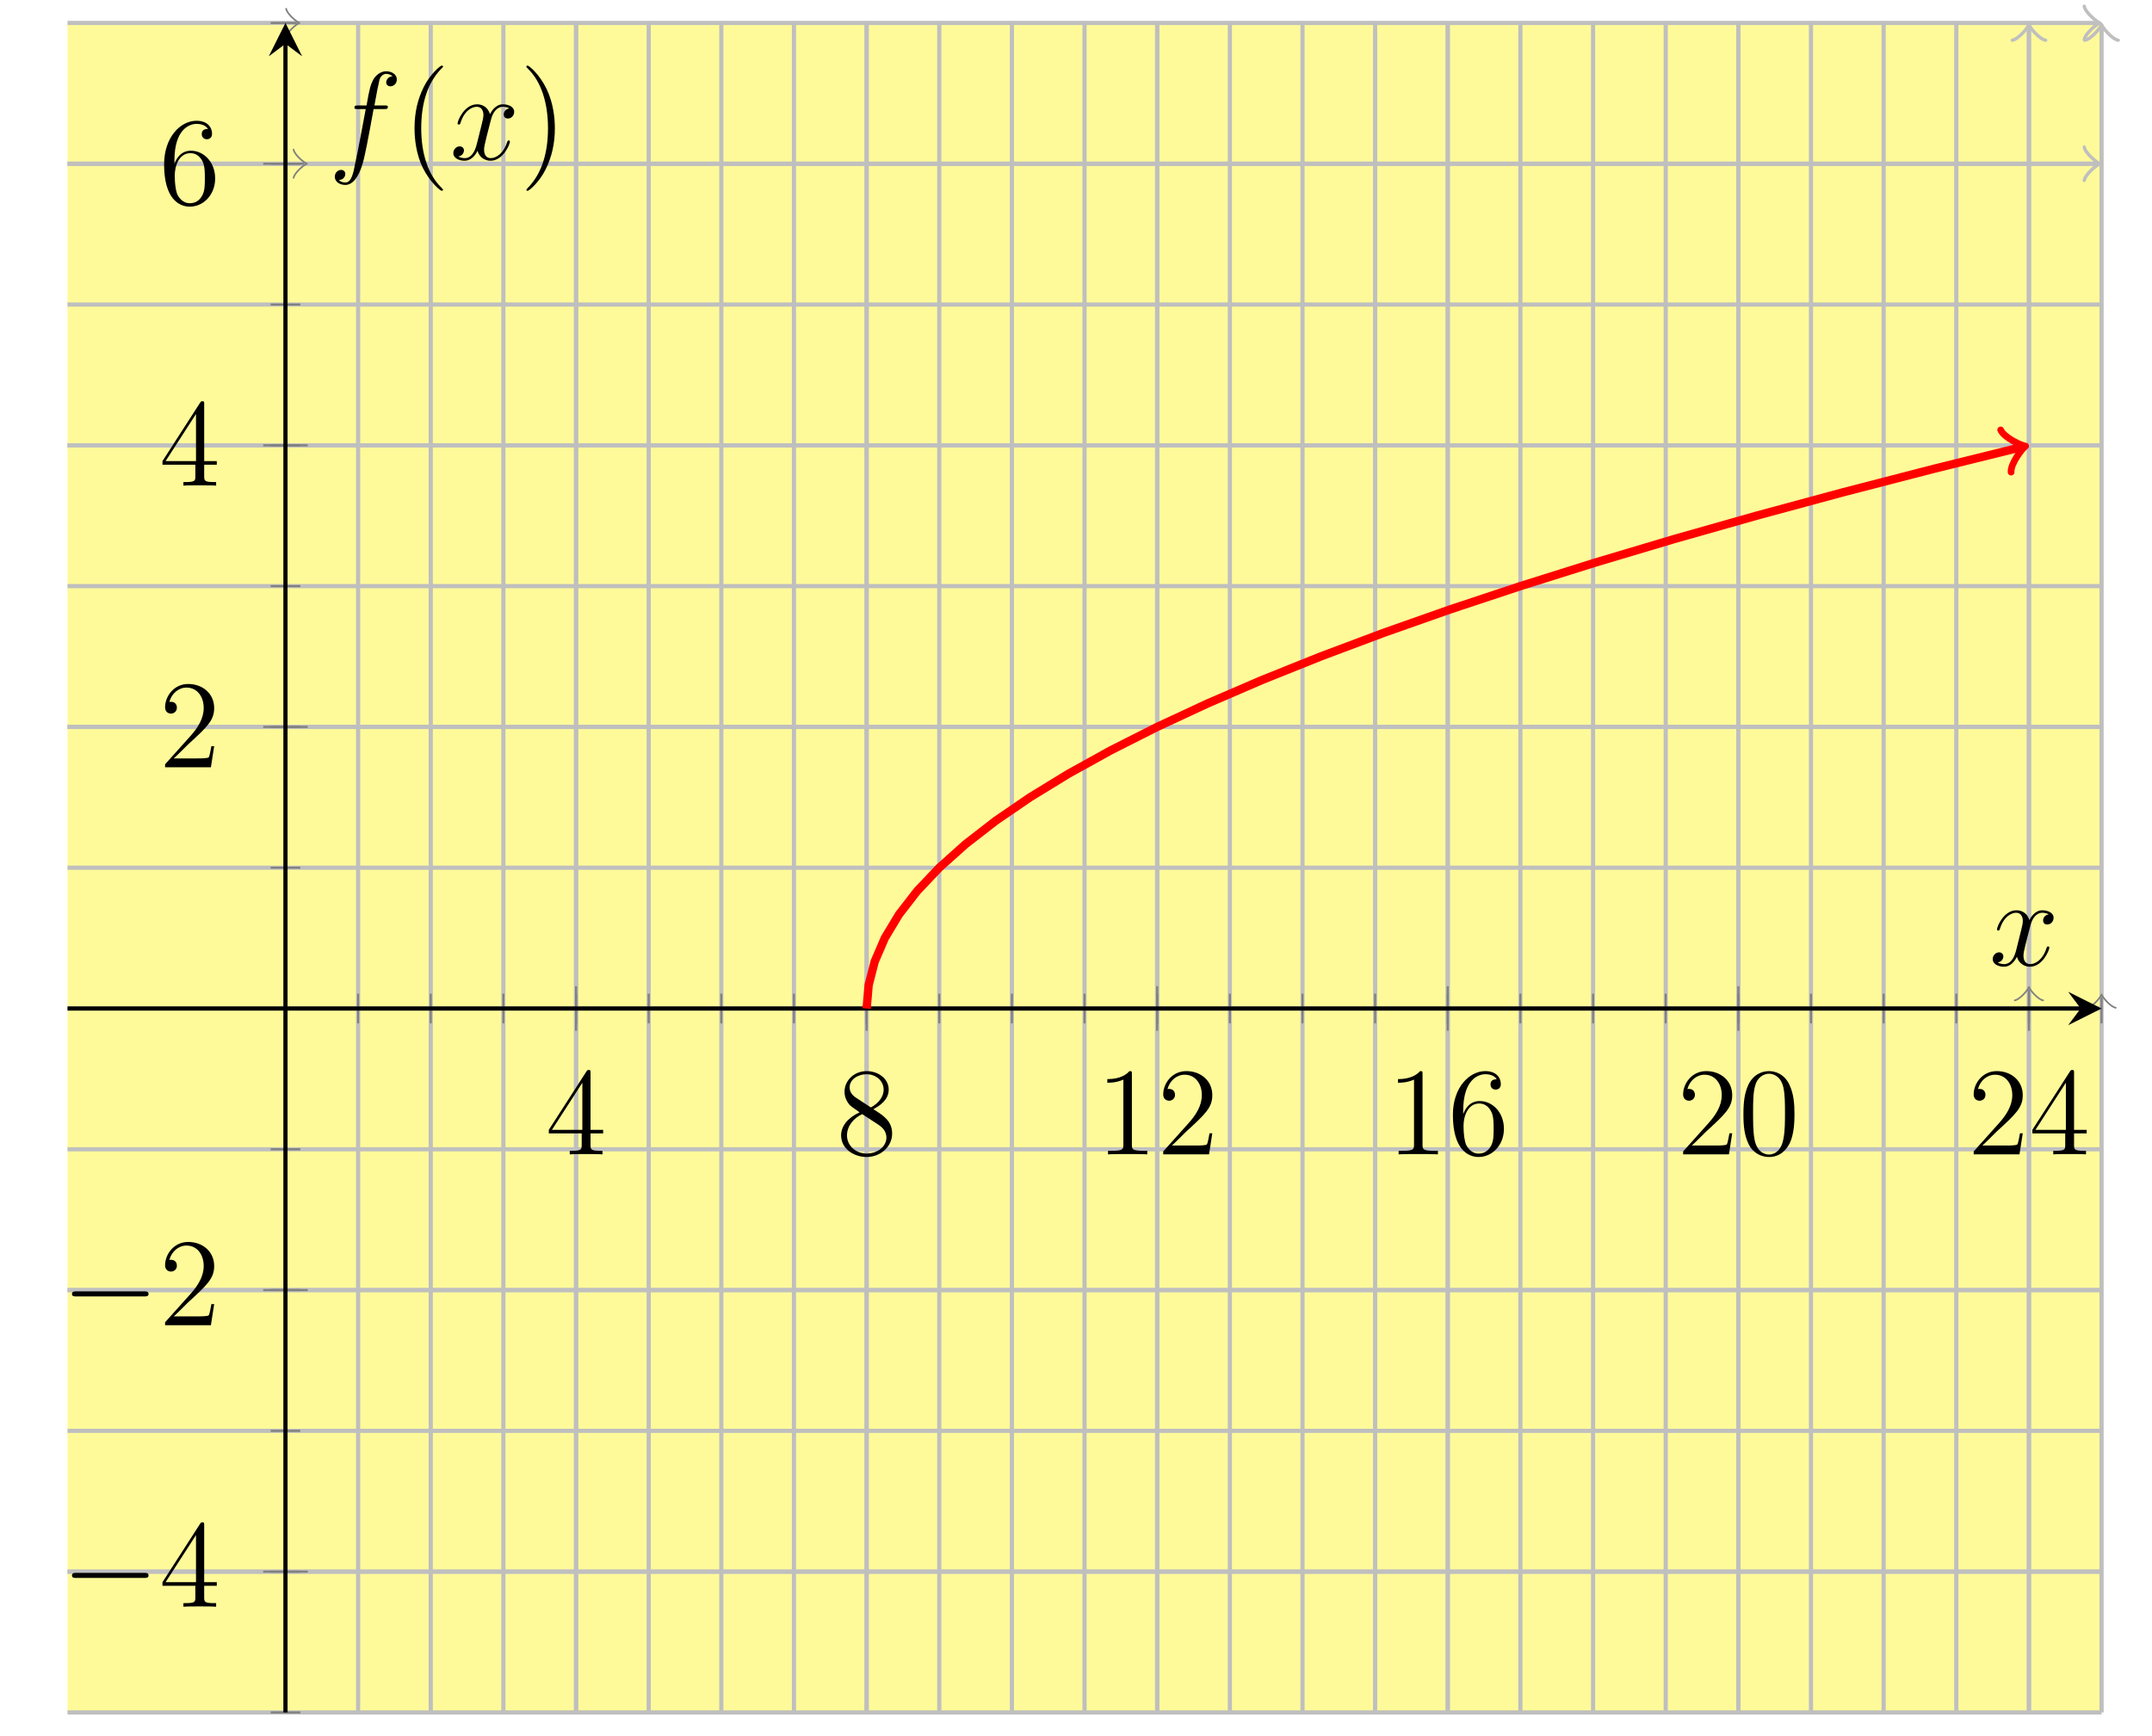
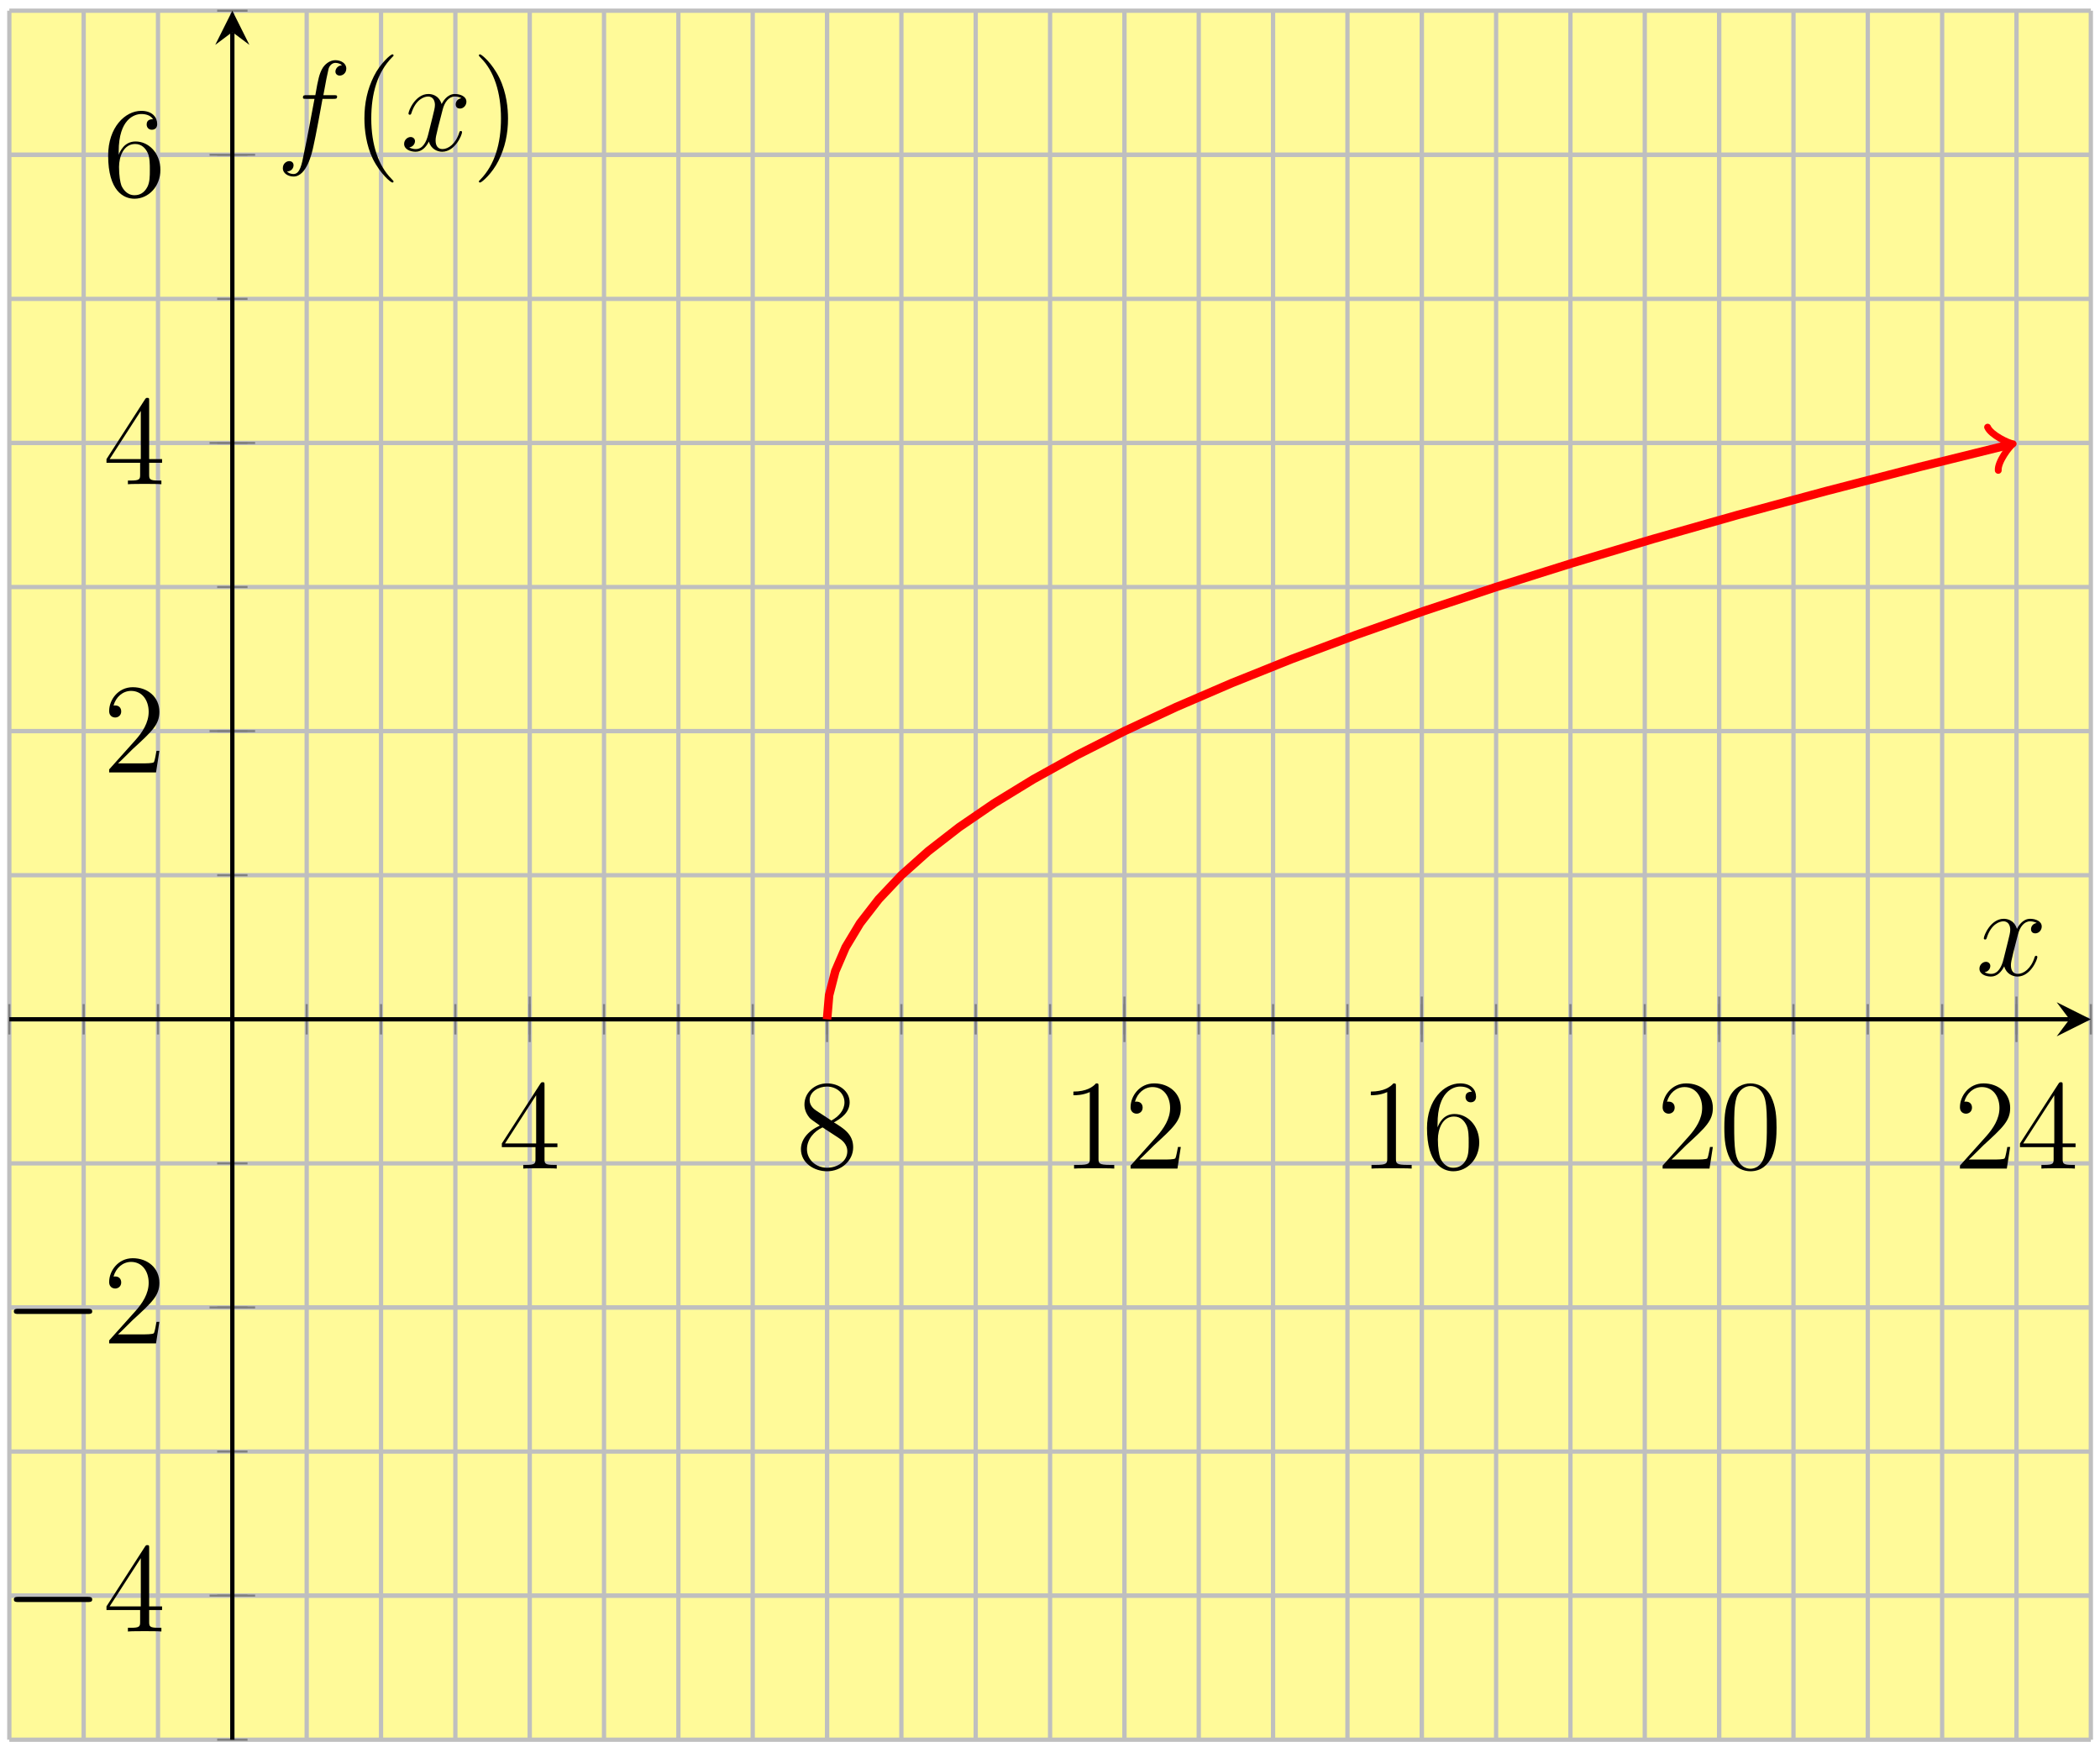
- <svg xmlns="http://www.w3.org/2000/svg" xmlns:xlink="http://www.w3.org/1999/xlink" width="205.54pt" height="165.77pt" viewBox="0 0 205.54 165.77" version="1.1">
+ <svg xmlns="http://www.w3.org/2000/svg" xmlns:xlink="http://www.w3.org/1999/xlink" width="196pt" height="163pt" viewBox="0 0 196 163" version="1.1">
  <defs>
    <g>
      <symbol overflow="visible" id="glyph0-0">
        <path style="stroke:none;" d="" />
      </symbol>
      <symbol overflow="visible" id="glyph0-1">
        <path style="stroke:none;" d="M 4.312 -7.781 C 4.312 -8.016 4.312 -8.062 4.141 -8.062 C 4.047 -8.062 4.016 -8.062 3.922 -7.922 L 0.328 -2.344 L 0.328 -2 L 3.469 -2 L 3.469 -0.906 C 3.469 -0.469 3.438 -0.344 2.562 -0.344 L 2.328 -0.344 L 2.328 0 C 2.609 -0.031 3.547 -0.031 3.891 -0.031 C 4.219 -0.031 5.172 -0.031 5.453 0 L 5.453 -0.344 L 5.219 -0.344 C 4.344 -0.344 4.312 -0.469 4.312 -0.906 L 4.312 -2 L 5.516 -2 L 5.516 -2.344 L 4.312 -2.344 Z M 3.531 -6.844 L 3.531 -2.344 L 0.625 -2.344 Z M 3.531 -6.844 " />
      </symbol>
      <symbol overflow="visible" id="glyph0-2">
        <path style="stroke:none;" d="M 3.562 -4.312 C 4.156 -4.641 5.031 -5.188 5.031 -6.188 C 5.031 -7.234 4.031 -7.953 2.922 -7.953 C 1.75 -7.953 0.812 -7.078 0.812 -5.984 C 0.812 -5.578 0.938 -5.172 1.266 -4.766 C 1.406 -4.609 1.406 -4.609 2.25 -4.016 C 1.094 -3.484 0.484 -2.672 0.484 -1.812 C 0.484 -0.531 1.703 0.25 2.922 0.25 C 4.25 0.25 5.359 -0.734 5.359 -1.984 C 5.359 -3.203 4.5 -3.734 3.562 -4.312 Z M 1.938 -5.391 C 1.781 -5.5 1.297 -5.812 1.297 -6.391 C 1.297 -7.172 2.109 -7.656 2.922 -7.656 C 3.781 -7.656 4.547 -7.047 4.547 -6.188 C 4.547 -5.453 4.016 -4.859 3.328 -4.484 Z M 2.5 -3.844 L 3.938 -2.906 C 4.25 -2.703 4.812 -2.328 4.812 -1.609 C 4.812 -0.688 3.891 -0.078 2.922 -0.078 C 1.906 -0.078 1.047 -0.812 1.047 -1.812 C 1.047 -2.734 1.719 -3.484 2.5 -3.844 Z M 2.5 -3.844 " />
      </symbol>
      <symbol overflow="visible" id="glyph0-3">
        <path style="stroke:none;" d="M 3.438 -7.656 C 3.438 -7.938 3.438 -7.953 3.203 -7.953 C 2.922 -7.625 2.312 -7.188 1.094 -7.188 L 1.094 -6.844 C 1.359 -6.844 1.953 -6.844 2.625 -7.141 L 2.625 -0.922 C 2.625 -0.484 2.578 -0.344 1.531 -0.344 L 1.156 -0.344 L 1.156 0 C 1.484 -0.031 2.641 -0.031 3.031 -0.031 C 3.438 -0.031 4.578 -0.031 4.906 0 L 4.906 -0.344 L 4.531 -0.344 C 3.484 -0.344 3.438 -0.484 3.438 -0.922 Z M 3.438 -7.656 " />
      </symbol>
      <symbol overflow="visible" id="glyph0-4">
        <path style="stroke:none;" d="M 5.266 -2.016 L 5 -2.016 C 4.953 -1.812 4.859 -1.141 4.75 -0.953 C 4.656 -0.844 3.984 -0.844 3.625 -0.844 L 1.406 -0.844 C 1.734 -1.125 2.469 -1.891 2.766 -2.172 C 4.594 -3.844 5.266 -4.469 5.266 -5.656 C 5.266 -7.031 4.172 -7.953 2.781 -7.953 C 1.406 -7.953 0.578 -6.766 0.578 -5.734 C 0.578 -5.125 1.109 -5.125 1.141 -5.125 C 1.406 -5.125 1.703 -5.312 1.703 -5.688 C 1.703 -6.031 1.484 -6.25 1.141 -6.25 C 1.047 -6.25 1.016 -6.25 0.984 -6.234 C 1.203 -7.047 1.859 -7.609 2.625 -7.609 C 3.641 -7.609 4.266 -6.75 4.266 -5.656 C 4.266 -4.641 3.688 -3.75 3 -2.984 L 0.578 -0.281 L 0.578 0 L 4.953 0 Z M 5.266 -2.016 " />
      </symbol>
      <symbol overflow="visible" id="glyph0-5">
        <path style="stroke:none;" d="M 1.469 -4.156 C 1.469 -7.188 2.938 -7.656 3.578 -7.656 C 4.016 -7.656 4.453 -7.531 4.672 -7.172 C 4.531 -7.172 4.078 -7.172 4.078 -6.688 C 4.078 -6.422 4.25 -6.188 4.562 -6.188 C 4.859 -6.188 5.062 -6.375 5.062 -6.719 C 5.062 -7.344 4.609 -7.953 3.578 -7.953 C 2.062 -7.953 0.484 -6.406 0.484 -3.781 C 0.484 -0.484 1.922 0.25 2.938 0.25 C 4.25 0.25 5.359 -0.891 5.359 -2.438 C 5.359 -4.031 4.25 -5.094 3.047 -5.094 C 1.984 -5.094 1.594 -4.172 1.469 -3.844 Z M 2.938 -0.078 C 2.188 -0.078 1.828 -0.734 1.719 -0.984 C 1.609 -1.297 1.5 -1.891 1.5 -2.719 C 1.5 -3.672 1.922 -4.859 3 -4.859 C 3.656 -4.859 4 -4.406 4.188 -4 C 4.375 -3.562 4.375 -2.969 4.375 -2.453 C 4.375 -1.844 4.375 -1.297 4.141 -0.844 C 3.844 -0.281 3.422 -0.078 2.938 -0.078 Z M 2.938 -0.078 " />
      </symbol>
      <symbol overflow="visible" id="glyph0-6">
        <path style="stroke:none;" d="M 5.359 -3.828 C 5.359 -4.812 5.297 -5.781 4.859 -6.688 C 4.375 -7.688 3.516 -7.953 2.922 -7.953 C 2.234 -7.953 1.391 -7.609 0.938 -6.609 C 0.609 -5.859 0.484 -5.109 0.484 -3.828 C 0.484 -2.672 0.578 -1.797 1 -0.938 C 1.469 -0.031 2.297 0.25 2.922 0.25 C 3.953 0.25 4.547 -0.375 4.906 -1.062 C 5.328 -1.953 5.359 -3.125 5.359 -3.828 Z M 2.922 0.016 C 2.531 0.016 1.75 -0.203 1.531 -1.5 C 1.406 -2.219 1.406 -3.125 1.406 -3.969 C 1.406 -4.953 1.406 -5.828 1.594 -6.531 C 1.797 -7.344 2.406 -7.703 2.922 -7.703 C 3.375 -7.703 4.062 -7.438 4.297 -6.406 C 4.453 -5.719 4.453 -4.781 4.453 -3.969 C 4.453 -3.172 4.453 -2.266 4.312 -1.531 C 4.094 -0.219 3.328 0.016 2.922 0.016 Z M 2.922 0.016 " />
      </symbol>
      <symbol overflow="visible" id="glyph0-7">
        <path style="stroke:none;" d="M 3.891 2.906 C 3.891 2.875 3.891 2.844 3.688 2.641 C 2.484 1.438 1.812 -0.531 1.812 -2.969 C 1.812 -5.297 2.375 -7.297 3.766 -8.703 C 3.891 -8.812 3.891 -8.828 3.891 -8.875 C 3.891 -8.938 3.828 -8.969 3.781 -8.969 C 3.625 -8.969 2.641 -8.109 2.062 -6.938 C 1.453 -5.719 1.172 -4.453 1.172 -2.969 C 1.172 -1.906 1.344 -0.484 1.953 0.781 C 2.672 2.219 3.641 3 3.781 3 C 3.828 3 3.891 2.969 3.891 2.906 Z M 3.891 2.906 " />
      </symbol>
      <symbol overflow="visible" id="glyph0-8">
        <path style="stroke:none;" d="M 3.375 -2.969 C 3.375 -3.891 3.25 -5.359 2.578 -6.75 C 1.875 -8.188 0.891 -8.969 0.766 -8.969 C 0.719 -8.969 0.656 -8.938 0.656 -8.875 C 0.656 -8.828 0.656 -8.812 0.859 -8.609 C 2.062 -7.406 2.719 -5.422 2.719 -2.984 C 2.719 -0.672 2.156 1.328 0.781 2.734 C 0.656 2.844 0.656 2.875 0.656 2.906 C 0.656 2.969 0.719 3 0.766 3 C 0.922 3 1.906 2.141 2.484 0.969 C 3.094 -0.25 3.375 -1.547 3.375 -2.969 Z M 3.375 -2.969 " />
      </symbol>
      <symbol overflow="visible" id="glyph1-0">
        <path style="stroke:none;" d="" />
      </symbol>
      <symbol overflow="visible" id="glyph1-1">
        <path style="stroke:none;" d="M 7.875 -2.75 C 8.078 -2.75 8.297 -2.75 8.297 -2.984 C 8.297 -3.234 8.078 -3.234 7.875 -3.234 L 1.406 -3.234 C 1.203 -3.234 0.984 -3.234 0.984 -2.984 C 0.984 -2.75 1.203 -2.75 1.406 -2.75 Z M 7.875 -2.75 " />
      </symbol>
      <symbol overflow="visible" id="glyph2-0">
        <path style="stroke:none;" d="" />
      </symbol>
      <symbol overflow="visible" id="glyph2-1">
        <path style="stroke:none;" d="M 5.672 -4.875 C 5.281 -4.812 5.141 -4.516 5.141 -4.297 C 5.141 -4 5.359 -3.906 5.531 -3.906 C 5.891 -3.906 6.141 -4.219 6.141 -4.547 C 6.141 -5.047 5.562 -5.266 5.062 -5.266 C 4.344 -5.266 3.938 -4.547 3.828 -4.328 C 3.547 -5.219 2.812 -5.266 2.594 -5.266 C 1.375 -5.266 0.734 -3.703 0.734 -3.438 C 0.734 -3.391 0.781 -3.328 0.859 -3.328 C 0.953 -3.328 0.984 -3.406 1 -3.453 C 1.406 -4.781 2.219 -5.031 2.562 -5.031 C 3.094 -5.031 3.203 -4.531 3.203 -4.25 C 3.203 -3.984 3.125 -3.703 2.984 -3.125 L 2.578 -1.5 C 2.406 -0.781 2.062 -0.125 1.422 -0.125 C 1.359 -0.125 1.062 -0.125 0.812 -0.281 C 1.25 -0.359 1.344 -0.719 1.344 -0.859 C 1.344 -1.094 1.156 -1.25 0.938 -1.25 C 0.641 -1.25 0.328 -0.984 0.328 -0.609 C 0.328 -0.109 0.891 0.125 1.406 0.125 C 1.984 0.125 2.391 -0.328 2.641 -0.828 C 2.828 -0.125 3.438 0.125 3.875 0.125 C 5.094 0.125 5.734 -1.453 5.734 -1.703 C 5.734 -1.766 5.688 -1.812 5.625 -1.812 C 5.516 -1.812 5.5 -1.75 5.469 -1.656 C 5.141 -0.609 4.453 -0.125 3.906 -0.125 C 3.484 -0.125 3.266 -0.438 3.266 -0.922 C 3.266 -1.188 3.312 -1.375 3.5 -2.156 L 3.922 -3.797 C 4.094 -4.5 4.5 -5.031 5.062 -5.031 C 5.078 -5.031 5.422 -5.031 5.672 -4.875 Z M 5.672 -4.875 " />
      </symbol>
      <symbol overflow="visible" id="glyph2-2">
        <path style="stroke:none;" d="M 5.328 -4.812 C 5.562 -4.812 5.672 -4.812 5.672 -5.031 C 5.672 -5.156 5.562 -5.156 5.359 -5.156 L 4.391 -5.156 C 4.609 -6.391 4.781 -7.234 4.875 -7.609 C 4.953 -7.906 5.203 -8.172 5.516 -8.172 C 5.766 -8.172 6.016 -8.062 6.125 -7.953 C 5.672 -7.906 5.516 -7.562 5.516 -7.359 C 5.516 -7.125 5.703 -6.984 5.922 -6.984 C 6.172 -6.984 6.531 -7.188 6.531 -7.641 C 6.531 -8.141 6.031 -8.422 5.5 -8.422 C 4.984 -8.422 4.484 -8.031 4.25 -7.562 C 4.031 -7.141 3.906 -6.719 3.641 -5.156 L 2.828 -5.156 C 2.609 -5.156 2.484 -5.156 2.484 -4.938 C 2.484 -4.812 2.562 -4.812 2.797 -4.812 L 3.562 -4.812 C 3.344 -3.688 2.859 -0.984 2.578 0.281 C 2.375 1.328 2.203 2.203 1.609 2.203 C 1.562 2.203 1.219 2.203 1 1.969 C 1.609 1.922 1.609 1.406 1.609 1.391 C 1.609 1.141 1.438 1 1.203 1 C 0.969 1 0.609 1.203 0.609 1.656 C 0.609 2.172 1.141 2.438 1.609 2.438 C 2.828 2.438 3.328 0.25 3.453 -0.344 C 3.672 -1.266 4.25 -4.453 4.312 -4.812 Z M 5.328 -4.812 " />
      </symbol>
    </g>
    <clipPath id="clip1">
-       <path d="M 71 31 L 200.723 31 L 200.723 108 L 71 108 Z M 71 31 " />
+       <path d="M 65 30 L 195.145 30 L 195.145 107 L 65 107 Z M 65 30 " />
    </clipPath>
  </defs>
  <g id="surface1">
-     <path style=" stroke:none;fill-rule:nonzero;fill:rgb(100%,97.96%,60.001%);fill-opacity:1;" d="M 6.449 163.578 L 200.723 163.578 L 200.723 2.191 L 6.449 2.191 Z M 6.449 163.578 " />
-     <path style="fill:none;stroke-width:0.399;stroke-linecap:butt;stroke-linejoin:miter;stroke:rgb(75%,75%,75%);stroke-opacity:1;stroke-miterlimit:10;" d="M 27.753 0.002 L 27.753 161.389 M 34.691 0.002 L 34.691 161.389 M 41.628 0.002 L 41.628 161.389 M 48.57 0.002 L 48.57 161.389 M 55.507 0.002 L 55.507 161.389 M 62.445 0.002 L 62.445 161.389 M 69.382 0.002 L 69.382 161.389 M 76.323 0.002 L 76.323 161.389 M 83.261 0.002 L 83.261 161.389 M 90.198 0.002 L 90.198 161.389 M 97.136 0.002 L 97.136 161.389 M 104.073 0.002 L 104.073 161.389 M 111.015 0.002 L 111.015 161.389 M 117.952 0.002 L 117.952 161.389 M 124.89 0.002 L 124.89 161.389 M 131.827 0.002 L 131.827 161.389 M 138.765 0.002 L 138.765 161.389 M 145.706 0.002 L 145.706 161.389 M 152.644 0.002 L 152.644 161.389 M 159.581 0.002 L 159.581 161.389 M 166.519 0.002 L 166.519 161.389 M 173.46 0.002 L 173.46 161.389 M 180.398 0.002 L 180.398 161.389 M 187.335 0.002 L 187.335 161.389 M 194.273 0.002 L 194.273 160.932 " transform="matrix(1,0,0,-1,6.45,163.58)" />
-     <path style="fill:none;stroke-width:0.319;stroke-linecap:round;stroke-linejoin:round;stroke:rgb(75%,75%,75%);stroke-opacity:1;stroke-miterlimit:10;" d="M -1.196 1.594 C -1.094 0.997 -0 0.098 0.3 0.001 C -0 -0.101 -1.094 -0.995 -1.196 -1.593 " transform="matrix(0,-1,-1,0,200.7234,2.64801)" />
-     <path style="fill:none;stroke-width:0.399;stroke-linecap:butt;stroke-linejoin:miter;stroke:rgb(75%,75%,75%);stroke-opacity:1;stroke-miterlimit:10;" d="M 48.57 0.002 L 48.57 161.389 M 76.323 0.002 L 76.323 161.389 M 104.073 0.002 L 104.073 161.389 M 131.827 0.002 L 131.827 161.389 M 159.581 0.002 L 159.581 161.389 M 187.335 0.002 L 187.335 160.932 " transform="matrix(1,0,0,-1,6.45,163.58)" />
-     <path style="fill:none;stroke-width:0.319;stroke-linecap:round;stroke-linejoin:round;stroke:rgb(75%,75%,75%);stroke-opacity:1;stroke-miterlimit:10;" d="M -1.196 1.594 C -1.094 0.996 -0 0.101 0.3 -0 C -0 -0.098 -1.094 -0.996 -1.196 -1.594 " transform="matrix(0,-1,-1,0,193.785,2.64801)" />
-     <path style="fill:none;stroke-width:0.399;stroke-linecap:butt;stroke-linejoin:miter;stroke:rgb(75%,75%,75%);stroke-opacity:1;stroke-miterlimit:10;" d="M -0.001 0.002 L 194.273 0.002 M -0.001 13.451 L 194.273 13.451 M -0.001 26.9 L 194.273 26.9 M -0.001 40.346 L 194.273 40.346 M -0.001 53.795 L 194.273 53.795 M -0.001 67.244 L 194.273 67.244 M -0.001 80.693 L 194.273 80.693 M -0.001 94.142 L 194.273 94.142 M -0.001 107.592 L 194.273 107.592 M -0.001 121.041 L 194.273 121.041 M -0.001 134.49 L 194.273 134.49 M -0.001 147.939 L 194.273 147.939 M -0.001 161.389 L 193.816 161.389 " transform="matrix(1,0,0,-1,6.45,163.58)" />
-     <path style="fill:none;stroke-width:0.319;stroke-linecap:round;stroke-linejoin:round;stroke:rgb(75%,75%,75%);stroke-opacity:1;stroke-miterlimit:10;" d="M -1.195 1.592 C -1.097 0.994 0.001 0.1 0.297 -0.002 C 0.001 -0.099 -1.097 -0.998 -1.195 -1.595 " transform="matrix(1,0,0,-1,200.2651,2.18973)" />
-     <path style="fill:none;stroke-width:0.399;stroke-linecap:butt;stroke-linejoin:miter;stroke:rgb(75%,75%,75%);stroke-opacity:1;stroke-miterlimit:10;" d="M -0.001 13.451 L 194.273 13.451 M -0.001 40.346 L 194.273 40.346 M -0.001 94.142 L 194.273 94.142 M -0.001 121.041 L 194.273 121.041 M -0.001 147.939 L 193.816 147.939 " transform="matrix(1,0,0,-1,6.45,163.58)" />
-     <path style="fill:none;stroke-width:0.319;stroke-linecap:round;stroke-linejoin:round;stroke:rgb(75%,75%,75%);stroke-opacity:1;stroke-miterlimit:10;" d="M -1.195 1.596 C -1.097 0.994 0.001 0.1 0.297 -0.002 C 0.001 -0.099 -1.097 -0.998 -1.195 -1.595 " transform="matrix(1,0,0,-1,200.2651,15.63891)" />
-     <path style="fill:none;stroke-width:0.199;stroke-linecap:butt;stroke-linejoin:miter;stroke:rgb(50%,50%,50%);stroke-opacity:1;stroke-miterlimit:10;" d="M 27.753 65.83 L 27.753 68.662 M 34.691 65.83 L 34.691 68.662 M 41.628 65.83 L 41.628 68.662 M 48.57 65.83 L 48.57 68.662 M 55.507 65.83 L 55.507 68.662 M 62.445 65.83 L 62.445 68.662 M 69.382 65.83 L 69.382 68.662 M 76.323 65.83 L 76.323 68.662 M 83.261 65.83 L 83.261 68.662 M 90.198 65.83 L 90.198 68.662 M 97.136 65.83 L 97.136 68.662 M 104.073 65.83 L 104.073 68.662 M 111.015 65.83 L 111.015 68.662 M 117.952 65.83 L 117.952 68.662 M 124.89 65.83 L 124.89 68.662 M 131.827 65.83 L 131.827 68.662 M 138.765 65.83 L 138.765 68.662 M 145.706 65.83 L 145.706 68.662 M 152.644 65.83 L 152.644 68.662 M 159.581 65.83 L 159.581 68.662 M 166.519 65.83 L 166.519 68.662 M 173.46 65.83 L 173.46 68.662 M 180.398 65.83 L 180.398 68.662 M 187.335 65.83 L 187.335 68.662 M 194.273 65.83 L 194.273 68.33 " transform="matrix(1,0,0,-1,6.45,163.58)" />
-     <path style="fill:none;stroke-width:0.159;stroke-linecap:round;stroke-linejoin:round;stroke:rgb(50%,50%,50%);stroke-opacity:1;stroke-miterlimit:10;" d="M -1.015 1.356 C -0.933 0.848 0 0.083 0.254 0.001 C 0 -0.085 -0.933 -0.847 -1.015 -1.355 " transform="matrix(0,-1,-1,0,200.7234,95.25041)" />
-     <path style="fill:none;stroke-width:0.199;stroke-linecap:butt;stroke-linejoin:miter;stroke:rgb(50%,50%,50%);stroke-opacity:1;stroke-miterlimit:10;" d="M 48.57 65.119 L 48.57 69.373 M 76.323 65.119 L 76.323 69.373 M 104.073 65.119 L 104.073 69.373 M 131.827 65.119 L 131.827 69.373 M 159.581 65.119 L 159.581 69.373 M 187.335 65.119 L 187.335 69.037 " transform="matrix(1,0,0,-1,6.45,163.58)" />
-     <path style="fill:none;stroke-width:0.159;stroke-linecap:round;stroke-linejoin:round;stroke:rgb(50%,50%,50%);stroke-opacity:1;stroke-miterlimit:10;" d="M -1.017 1.355 C -0.931 0.848 -0.001 0.086 0.253 -0 C -0.001 -0.086 -0.931 -0.848 -1.017 -1.356 " transform="matrix(0,-1,-1,0,193.785,94.54196)" />
-     <path style="fill:none;stroke-width:0.199;stroke-linecap:butt;stroke-linejoin:miter;stroke:rgb(50%,50%,50%);stroke-opacity:1;stroke-miterlimit:10;" d="M 19.398 0.002 L 22.234 0.002 M 19.398 13.451 L 22.234 13.451 M 19.398 26.9 L 22.234 26.9 M 19.398 40.346 L 22.234 40.346 M 19.398 53.795 L 22.234 53.795 M 19.398 67.244 L 22.234 67.244 M 19.398 80.693 L 22.234 80.693 M 19.398 94.142 L 22.234 94.142 M 19.398 107.592 L 22.234 107.592 M 19.398 121.041 L 22.234 121.041 M 19.398 134.49 L 22.234 134.49 M 19.398 147.939 L 22.234 147.939 M 19.398 161.389 L 21.898 161.389 " transform="matrix(1,0,0,-1,6.45,163.58)" />
-     <path style="fill:none;stroke-width:0.159;stroke-linecap:round;stroke-linejoin:round;stroke:rgb(50%,50%,50%);stroke-opacity:1;stroke-miterlimit:10;" d="M -1.017 1.354 C -0.931 0.846 -0.001 0.084 0.253 -0.002 C -0.001 -0.084 -0.931 -0.845 -1.017 -1.353 " transform="matrix(1,0,0,-1,28.34867,2.18973)" />
-     <path style="fill:none;stroke-width:0.199;stroke-linecap:butt;stroke-linejoin:miter;stroke:rgb(50%,50%,50%);stroke-opacity:1;stroke-miterlimit:10;" d="M 18.691 13.451 L 22.941 13.451 M 18.691 40.346 L 22.941 40.346 M 18.691 94.142 L 22.941 94.142 M 18.691 121.041 L 22.941 121.041 M 18.691 147.939 L 22.609 147.939 " transform="matrix(1,0,0,-1,6.45,163.58)" />
-     <path style="fill:none;stroke-width:0.159;stroke-linecap:round;stroke-linejoin:round;stroke:rgb(50%,50%,50%);stroke-opacity:1;stroke-miterlimit:10;" d="M -1.018 1.354 C -0.932 0.846 0.001 0.084 0.255 -0.002 C 0.001 -0.084 -0.932 -0.845 -1.018 -1.353 " transform="matrix(1,0,0,-1,29.05716,15.63891)" />
-     <path style="fill:none;stroke-width:0.399;stroke-linecap:butt;stroke-linejoin:miter;stroke:rgb(0%,0%,0%);stroke-opacity:1;stroke-miterlimit:10;" d="M -0.001 67.244 L 192.28 67.244 " transform="matrix(1,0,0,-1,6.45,163.58)" />
-     <path style=" stroke:none;fill-rule:nonzero;fill:rgb(0%,0%,0%);fill-opacity:1;" d="M 200.723 96.336 L 197.535 94.738 L 198.73 96.336 L 197.535 97.93 " />
-     <path style="fill:none;stroke-width:0.399;stroke-linecap:butt;stroke-linejoin:miter;stroke:rgb(0%,0%,0%);stroke-opacity:1;stroke-miterlimit:10;" d="M 20.816 0.002 L 20.816 159.396 " transform="matrix(1,0,0,-1,6.45,163.58)" />
-     <path style=" stroke:none;fill-rule:nonzero;fill:rgb(0%,0%,0%);fill-opacity:1;" d="M 27.266 2.191 L 25.672 5.379 L 27.266 4.184 L 28.859 5.379 " />
+     <path style=" stroke:none;fill-rule:nonzero;fill:rgb(100%,97.96%,60.001%);fill-opacity:1;" d="M 0.871 162.391 L 195.145 162.391 L 195.145 1 L 0.871 1 Z M 0.871 162.391 " />
+     <path style="fill:none;stroke-width:0.399;stroke-linecap:butt;stroke-linejoin:miter;stroke:rgb(75%,75%,75%);stroke-opacity:1;stroke-miterlimit:10;" d="M 0.001 -0.001 L 0.001 161.39 M 6.939 -0.001 L 6.939 161.39 M 13.876 -0.001 L 13.876 161.39 M 20.814 -0.001 L 20.814 161.39 M 27.755 -0.001 L 27.755 161.39 M 34.693 -0.001 L 34.693 161.39 M 41.63 -0.001 L 41.63 161.39 M 48.568 -0.001 L 48.568 161.39 M 55.505 -0.001 L 55.505 161.39 M 62.446 -0.001 L 62.446 161.39 M 69.384 -0.001 L 69.384 161.39 M 76.321 -0.001 L 76.321 161.39 M 83.259 -0.001 L 83.259 161.39 M 90.196 -0.001 L 90.196 161.39 M 97.138 -0.001 L 97.138 161.39 M 104.075 -0.001 L 104.075 161.39 M 111.013 -0.001 L 111.013 161.39 M 117.95 -0.001 L 117.95 161.39 M 124.892 -0.001 L 124.892 161.39 M 131.829 -0.001 L 131.829 161.39 M 138.767 -0.001 L 138.767 161.39 M 145.704 -0.001 L 145.704 161.39 M 152.642 -0.001 L 152.642 161.39 M 159.583 -0.001 L 159.583 161.39 M 166.521 -0.001 L 166.521 161.39 M 173.458 -0.001 L 173.458 161.39 M 180.396 -0.001 L 180.396 161.39 M 187.333 -0.001 L 187.333 161.39 M 194.275 -0.001 L 194.275 161.39 " transform="matrix(1,0,0,-1,0.87,162.39)" />
+     <path style="fill:none;stroke-width:0.399;stroke-linecap:butt;stroke-linejoin:miter;stroke:rgb(75%,75%,75%);stroke-opacity:1;stroke-miterlimit:10;" d="M 48.568 -0.001 L 48.568 161.39 M 76.321 -0.001 L 76.321 161.39 M 104.075 -0.001 L 104.075 161.39 M 131.829 -0.001 L 131.829 161.39 M 159.583 -0.001 L 159.583 161.39 M 187.333 -0.001 L 187.333 161.39 " transform="matrix(1,0,0,-1,0.87,162.39)" />
+     <path style="fill:none;stroke-width:0.399;stroke-linecap:butt;stroke-linejoin:miter;stroke:rgb(75%,75%,75%);stroke-opacity:1;stroke-miterlimit:10;" d="M 0.001 -0.001 L 194.275 -0.001 M 0.001 13.449 L 194.275 13.449 M 0.001 26.898 L 194.275 26.898 M 0.001 40.347 L 194.275 40.347 M 0.001 53.796 L 194.275 53.796 M 0.001 67.245 L 194.275 67.245 M 0.001 80.695 L 194.275 80.695 M 0.001 94.144 L 194.275 94.144 M 0.001 107.593 L 194.275 107.593 M 0.001 121.042 L 194.275 121.042 M 0.001 134.492 L 194.275 134.492 M 0.001 147.941 L 194.275 147.941 M 0.001 161.39 L 194.275 161.39 " transform="matrix(1,0,0,-1,0.87,162.39)" />
+     <path style="fill:none;stroke-width:0.399;stroke-linecap:butt;stroke-linejoin:miter;stroke:rgb(75%,75%,75%);stroke-opacity:1;stroke-miterlimit:10;" d="M 0.001 13.449 L 194.275 13.449 M 0.001 40.347 L 194.275 40.347 M 0.001 94.144 L 194.275 94.144 M 0.001 121.042 L 194.275 121.042 M 0.001 147.941 L 194.275 147.941 " transform="matrix(1,0,0,-1,0.87,162.39)" />
+     <path style="fill:none;stroke-width:0.199;stroke-linecap:butt;stroke-linejoin:miter;stroke:rgb(50%,50%,50%);stroke-opacity:1;stroke-miterlimit:10;" d="M 0.001 65.828 L 0.001 68.663 M 6.939 65.828 L 6.939 68.663 M 13.876 65.828 L 13.876 68.663 M 20.814 65.828 L 20.814 68.663 M 27.755 65.828 L 27.755 68.663 M 34.693 65.828 L 34.693 68.663 M 41.63 65.828 L 41.63 68.663 M 48.568 65.828 L 48.568 68.663 M 55.505 65.828 L 55.505 68.663 M 62.446 65.828 L 62.446 68.663 M 69.384 65.828 L 69.384 68.663 M 76.321 65.828 L 76.321 68.663 M 83.259 65.828 L 83.259 68.663 M 90.196 65.828 L 90.196 68.663 M 97.138 65.828 L 97.138 68.663 M 104.075 65.828 L 104.075 68.663 M 111.013 65.828 L 111.013 68.663 M 117.95 65.828 L 117.95 68.663 M 124.892 65.828 L 124.892 68.663 M 131.829 65.828 L 131.829 68.663 M 138.767 65.828 L 138.767 68.663 M 145.704 65.828 L 145.704 68.663 M 152.642 65.828 L 152.642 68.663 M 159.583 65.828 L 159.583 68.663 M 166.521 65.828 L 166.521 68.663 M 173.458 65.828 L 173.458 68.663 M 180.396 65.828 L 180.396 68.663 M 187.333 65.828 L 187.333 68.663 M 194.275 65.828 L 194.275 68.663 " transform="matrix(1,0,0,-1,0.87,162.39)" />
+     <path style="fill:none;stroke-width:0.199;stroke-linecap:butt;stroke-linejoin:miter;stroke:rgb(50%,50%,50%);stroke-opacity:1;stroke-miterlimit:10;" d="M 48.568 65.12 L 48.568 69.37 M 76.321 65.12 L 76.321 69.37 M 104.075 65.12 L 104.075 69.37 M 131.829 65.12 L 131.829 69.37 M 159.583 65.12 L 159.583 69.37 M 187.333 65.12 L 187.333 69.37 " transform="matrix(1,0,0,-1,0.87,162.39)" />
+     <path style="fill:none;stroke-width:0.199;stroke-linecap:butt;stroke-linejoin:miter;stroke:rgb(50%,50%,50%);stroke-opacity:1;stroke-miterlimit:10;" d="M 19.4 -0.001 L 22.232 -0.001 M 19.4 13.449 L 22.232 13.449 M 19.4 26.898 L 22.232 26.898 M 19.4 40.347 L 22.232 40.347 M 19.4 53.796 L 22.232 53.796 M 19.4 67.245 L 22.232 67.245 M 19.4 80.695 L 22.232 80.695 M 19.4 94.144 L 22.232 94.144 M 19.4 107.593 L 22.232 107.593 M 19.4 121.042 L 22.232 121.042 M 19.4 134.492 L 22.232 134.492 M 19.4 147.941 L 22.232 147.941 M 19.4 161.39 L 22.232 161.39 " transform="matrix(1,0,0,-1,0.87,162.39)" />
+     <path style="fill:none;stroke-width:0.199;stroke-linecap:butt;stroke-linejoin:miter;stroke:rgb(50%,50%,50%);stroke-opacity:1;stroke-miterlimit:10;" d="M 18.689 13.449 L 22.942 13.449 M 18.689 40.347 L 22.942 40.347 M 18.689 94.144 L 22.942 94.144 M 18.689 121.042 L 22.942 121.042 M 18.689 147.941 L 22.942 147.941 " transform="matrix(1,0,0,-1,0.87,162.39)" />
+     <path style="fill:none;stroke-width:0.399;stroke-linecap:butt;stroke-linejoin:miter;stroke:rgb(0%,0%,0%);stroke-opacity:1;stroke-miterlimit:10;" d="M 0.001 67.245 L 192.282 67.245 " transform="matrix(1,0,0,-1,0.87,162.39)" />
+     <path style=" stroke:none;fill-rule:nonzero;fill:rgb(0%,0%,0%);fill-opacity:1;" d="M 195.145 95.145 L 191.957 93.551 L 193.152 95.145 L 191.957 96.738 " />
+     <path style="fill:none;stroke-width:0.399;stroke-linecap:butt;stroke-linejoin:miter;stroke:rgb(0%,0%,0%);stroke-opacity:1;stroke-miterlimit:10;" d="M 20.814 -0.001 L 20.814 159.398 " transform="matrix(1,0,0,-1,0.87,162.39)" />
+     <path style=" stroke:none;fill-rule:nonzero;fill:rgb(0%,0%,0%);fill-opacity:1;" d="M 21.684 1 L 20.09 4.188 L 21.684 2.992 L 23.277 4.188 " />
    <g style="fill:rgb(0%,0%,0%);fill-opacity:1;">
-       <use xlink:href="#glyph0-1" x="52.09" y="110.27" />
+       <use xlink:href="#glyph0-1" x="46.51" y="109.08" />
    </g>
    <g style="fill:rgb(0%,0%,0%);fill-opacity:1;">
-       <use xlink:href="#glyph0-2" x="79.85" y="110.27" />
+       <use xlink:href="#glyph0-2" x="74.27" y="109.08" />
    </g>
    <g style="fill:rgb(0%,0%,0%);fill-opacity:1;">
-       <use xlink:href="#glyph0-3" x="104.67" y="110.27" />
-       <use xlink:href="#glyph0-4" x="110.523" y="110.27" />
+       <use xlink:href="#glyph0-3" x="99.09" y="109.08" />
+       <use xlink:href="#glyph0-4" x="104.943" y="109.08" />
    </g>
    <g style="fill:rgb(0%,0%,0%);fill-opacity:1;">
-       <use xlink:href="#glyph0-3" x="132.43" y="110.27" />
-       <use xlink:href="#glyph0-5" x="138.283" y="110.27" />
+       <use xlink:href="#glyph0-3" x="126.85" y="109.08" />
+       <use xlink:href="#glyph0-5" x="132.703" y="109.08" />
    </g>
    <g style="fill:rgb(0%,0%,0%);fill-opacity:1;">
-       <use xlink:href="#glyph0-4" x="160.18" y="110.27" />
-       <use xlink:href="#glyph0-6" x="166.033" y="110.27" />
+       <use xlink:href="#glyph0-4" x="154.6" y="109.08" />
+       <use xlink:href="#glyph0-6" x="160.453" y="109.08" />
    </g>
    <g style="fill:rgb(0%,0%,0%);fill-opacity:1;">
-       <use xlink:href="#glyph0-4" x="187.93" y="110.27" />
-       <use xlink:href="#glyph0-1" x="193.783" y="110.27" />
+       <use xlink:href="#glyph0-4" x="182.35" y="109.08" />
+       <use xlink:href="#glyph0-1" x="188.203" y="109.08" />
    </g>
    <g style="fill:rgb(0%,0%,0%);fill-opacity:1;">
-       <use xlink:href="#glyph1-1" x="5.89" y="153.48" />
+       <use xlink:href="#glyph1-1" x="0.31" y="152.29" />
    </g>
    <g style="fill:rgb(0%,0%,0%);fill-opacity:1;">
-       <use xlink:href="#glyph0-1" x="15.19" y="153.48" />
+       <use xlink:href="#glyph0-1" x="9.61" y="152.29" />
    </g>
    <g style="fill:rgb(0%,0%,0%);fill-opacity:1;">
-       <use xlink:href="#glyph1-1" x="5.89" y="126.59" />
+       <use xlink:href="#glyph1-1" x="0.31" y="125.4" />
    </g>
    <g style="fill:rgb(0%,0%,0%);fill-opacity:1;">
-       <use xlink:href="#glyph0-4" x="15.19" y="126.59" />
+       <use xlink:href="#glyph0-4" x="9.61" y="125.4" />
    </g>
    <g style="fill:rgb(0%,0%,0%);fill-opacity:1;">
-       <use xlink:href="#glyph0-4" x="15.19" y="73.29" />
+       <use xlink:href="#glyph0-4" x="9.61" y="72.1" />
    </g>
    <g style="fill:rgb(0%,0%,0%);fill-opacity:1;">
-       <use xlink:href="#glyph0-1" x="15.19" y="46.39" />
+       <use xlink:href="#glyph0-1" x="9.61" y="45.2" />
    </g>
    <g style="fill:rgb(0%,0%,0%);fill-opacity:1;">
-       <use xlink:href="#glyph0-5" x="15.19" y="19.49" />
+       <use xlink:href="#glyph0-5" x="9.61" y="18.3" />
    </g>
    <g clip-path="url(#clip1)" clip-rule="nonzero">
-       <path style="fill:none;stroke-width:0.797;stroke-linecap:butt;stroke-linejoin:miter;stroke:rgb(100%,0%,0%);stroke-opacity:1;stroke-miterlimit:10;" d="M 76.323 67.244 L 76.515 69.486 L 77.093 71.728 L 78.058 73.971 L 79.405 76.213 L 81.14 78.455 L 83.261 80.693 L 85.765 82.935 L 88.655 85.178 L 91.933 87.42 L 95.593 89.662 L 99.644 91.904 L 104.073 94.142 L 108.894 96.385 L 114.097 98.627 L 119.687 100.869 L 125.659 103.111 L 132.019 105.353 L 138.765 107.592 L 145.898 109.834 L 153.413 112.076 L 161.316 114.318 L 169.605 116.56 L 178.277 118.803 L 186.648 120.873 " transform="matrix(1,0,0,-1,6.45,163.58)" />
+       <path style="fill:none;stroke-width:0.797;stroke-linecap:butt;stroke-linejoin:miter;stroke:rgb(100%,0%,0%);stroke-opacity:1;stroke-miterlimit:10;" d="M 76.321 67.245 L 76.513 69.488 L 77.091 71.73 L 78.056 73.972 L 79.403 76.21 L 81.142 78.453 L 83.259 80.695 L 85.767 82.937 L 88.657 85.179 L 91.935 87.421 L 95.595 89.66 L 99.642 91.902 L 104.075 94.144 L 108.892 96.386 L 114.095 98.628 L 119.685 100.87 L 125.661 103.109 L 132.021 105.351 L 138.767 107.593 L 145.896 109.835 L 153.415 112.078 L 161.314 114.32 L 169.603 116.558 L 178.275 118.8 L 186.646 120.87 " transform="matrix(1,0,0,-1,0.87,162.39)" />
    </g>
-     <path style="fill:none;stroke-width:0.638;stroke-linecap:round;stroke-linejoin:round;stroke:rgb(100%,0%,0%);stroke-opacity:1;stroke-miterlimit:10;" d="M -1.555 2.073 C -1.426 1.294 0.001 0.129 0.387 0.001 C 0.002 -0.128 -1.424 -1.294 -1.556 -2.073 " transform="matrix(0.97238,-0.24063,-0.24063,-0.97238,193.0963,42.70775)" />
+     <path style="fill:none;stroke-width:0.638;stroke-linecap:round;stroke-linejoin:round;stroke:rgb(100%,0%,0%);stroke-opacity:1;stroke-miterlimit:10;" d="M -1.552 2.074 C -1.424 1.295 -0 0.131 0.389 -0.002 C -0.001 -0.13 -1.426 -1.296 -1.554 -2.072 " transform="matrix(0.97238,-0.24063,-0.24063,-0.97238,187.5163,41.51775)" />
    <g style="fill:rgb(0%,0%,0%);fill-opacity:1;">
-       <use xlink:href="#glyph2-1" x="190" y="92.22" />
+       <use xlink:href="#glyph2-1" x="184.42" y="91.03" />
    </g>
    <g style="fill:rgb(0%,0%,0%);fill-opacity:1;">
-       <use xlink:href="#glyph2-2" x="31.37" y="15.23" />
+       <use xlink:href="#glyph2-2" x="25.79" y="14.04" />
    </g>
    <g style="fill:rgb(0%,0%,0%);fill-opacity:1;">
-       <use xlink:href="#glyph0-7" x="38.42" y="15.23" />
+       <use xlink:href="#glyph0-7" x="32.84" y="14.04" />
    </g>
    <g style="fill:rgb(0%,0%,0%);fill-opacity:1;">
-       <use xlink:href="#glyph2-1" x="42.97" y="15.23" />
+       <use xlink:href="#glyph2-1" x="37.39" y="14.04" />
    </g>
    <g style="fill:rgb(0%,0%,0%);fill-opacity:1;">
-       <use xlink:href="#glyph0-8" x="49.62" y="15.23" />
+       <use xlink:href="#glyph0-8" x="44.04" y="14.04" />
    </g>
  </g>
</svg>
